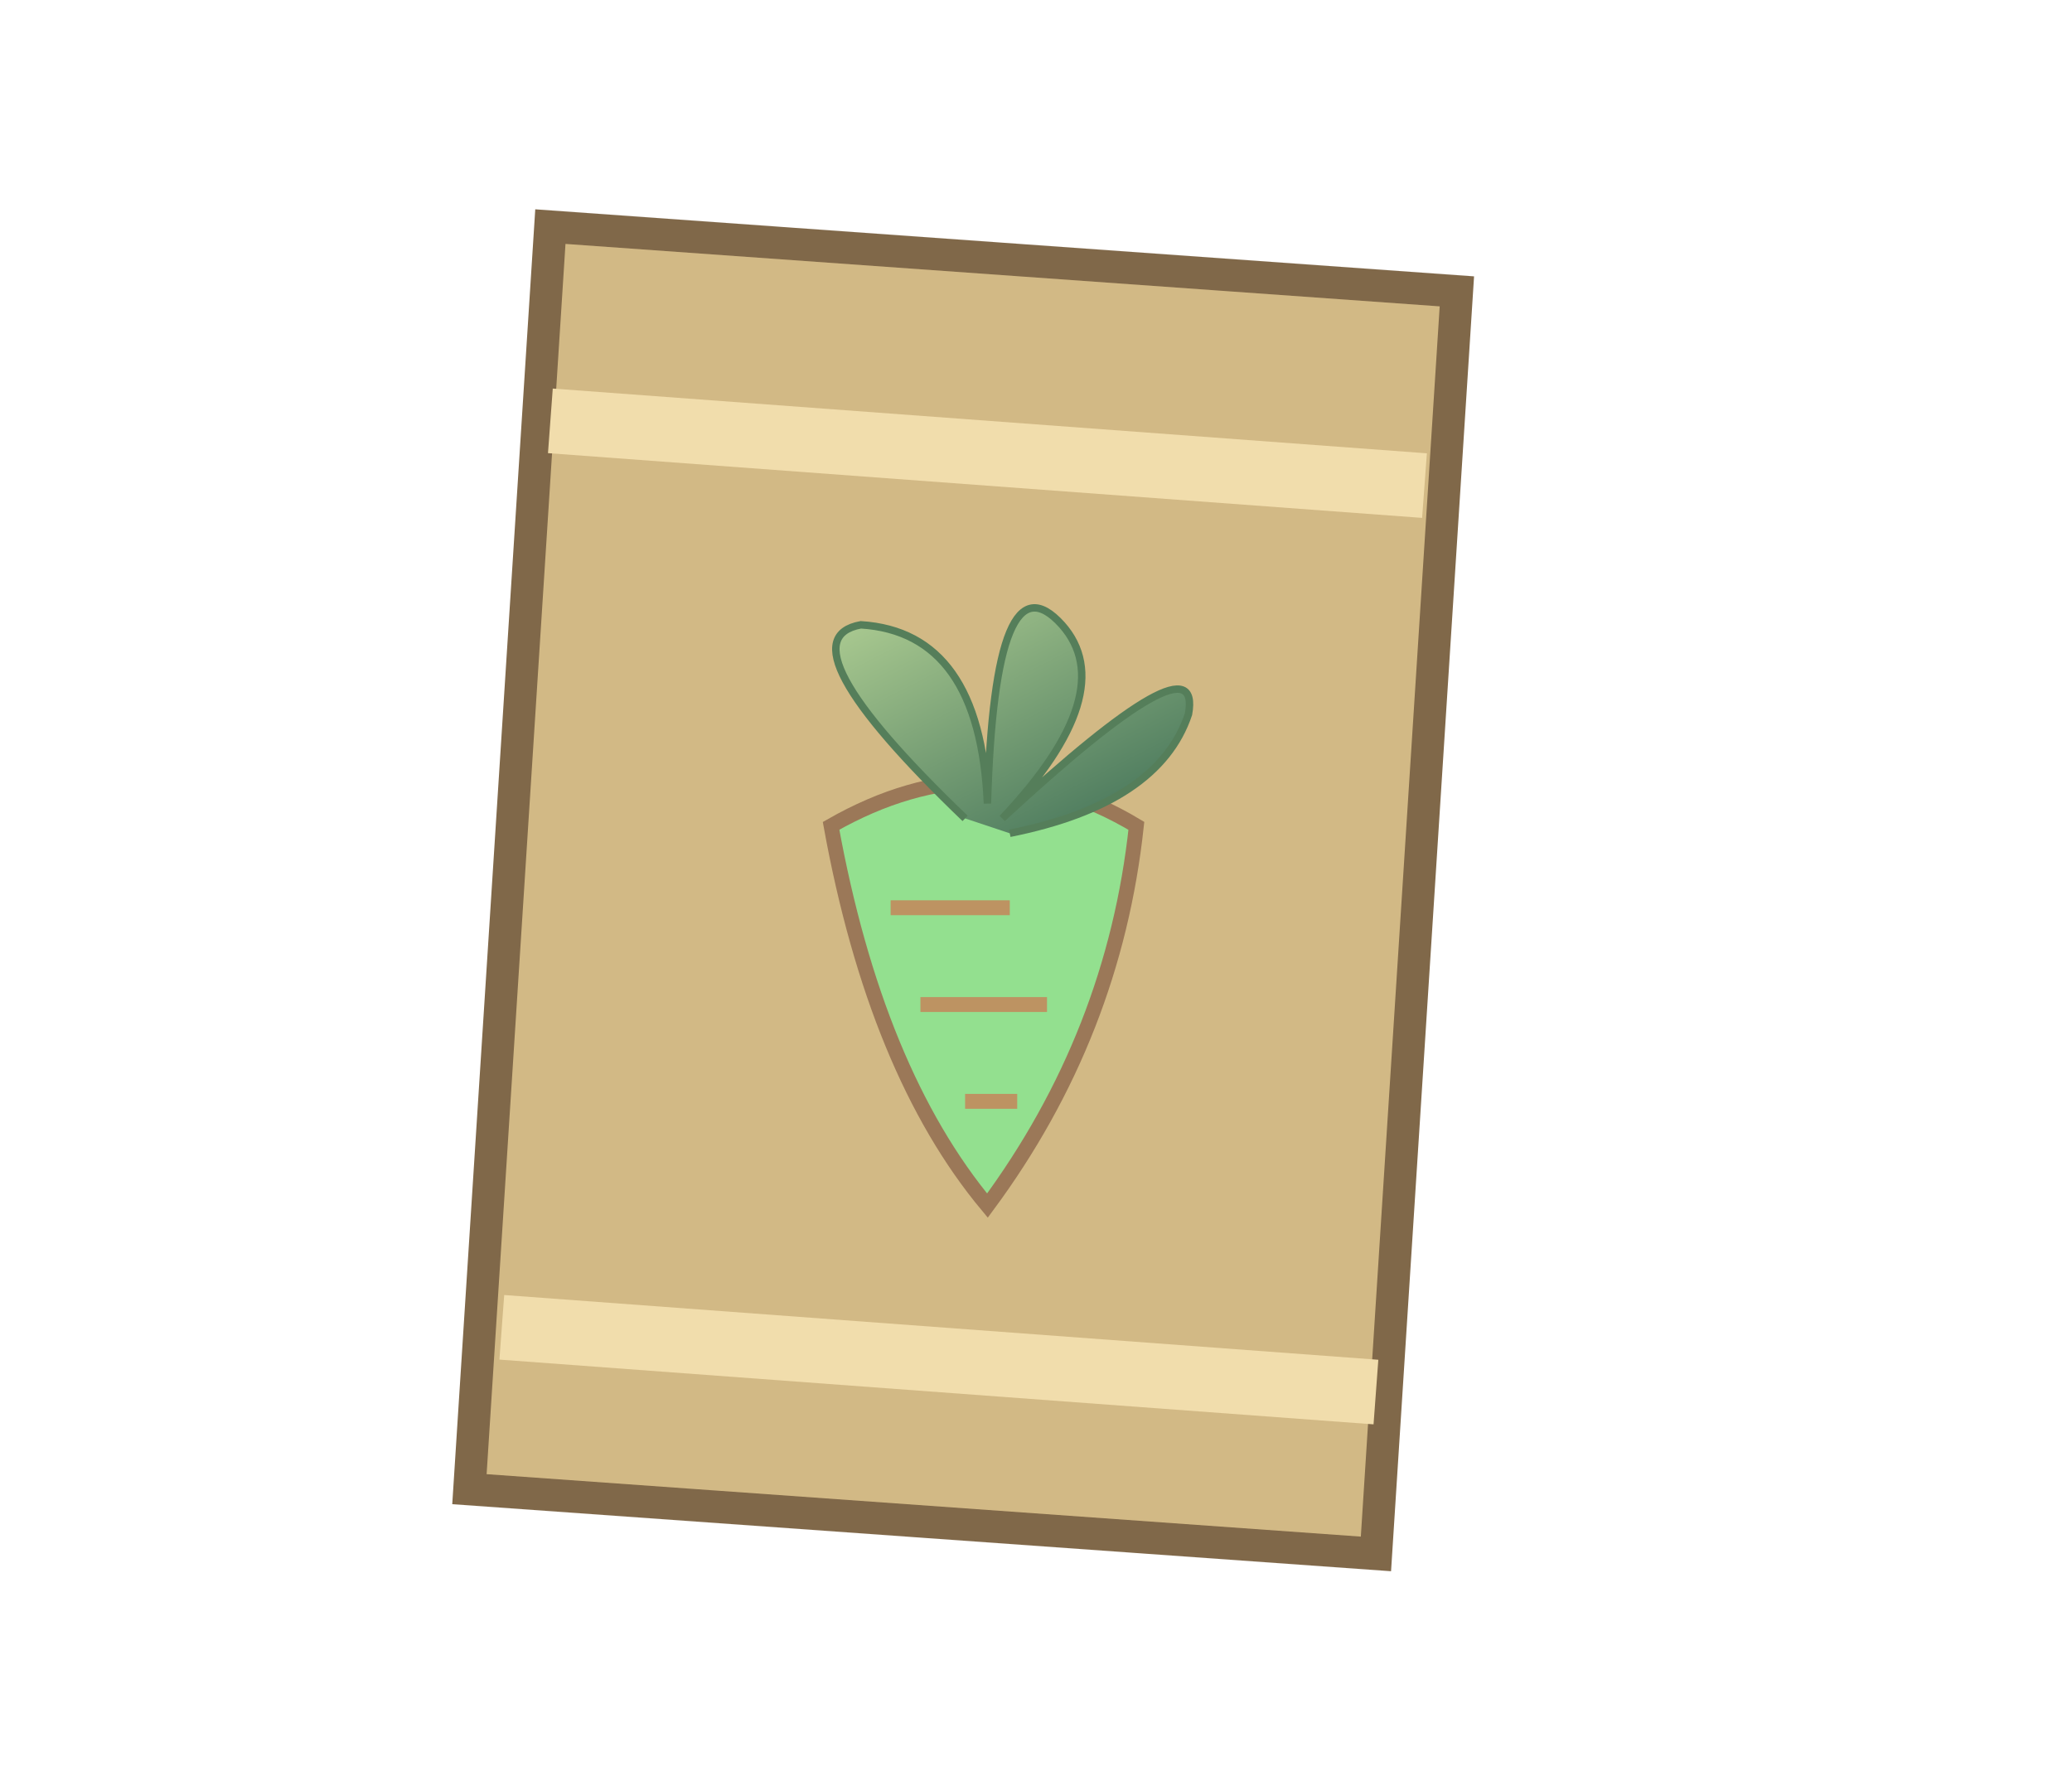
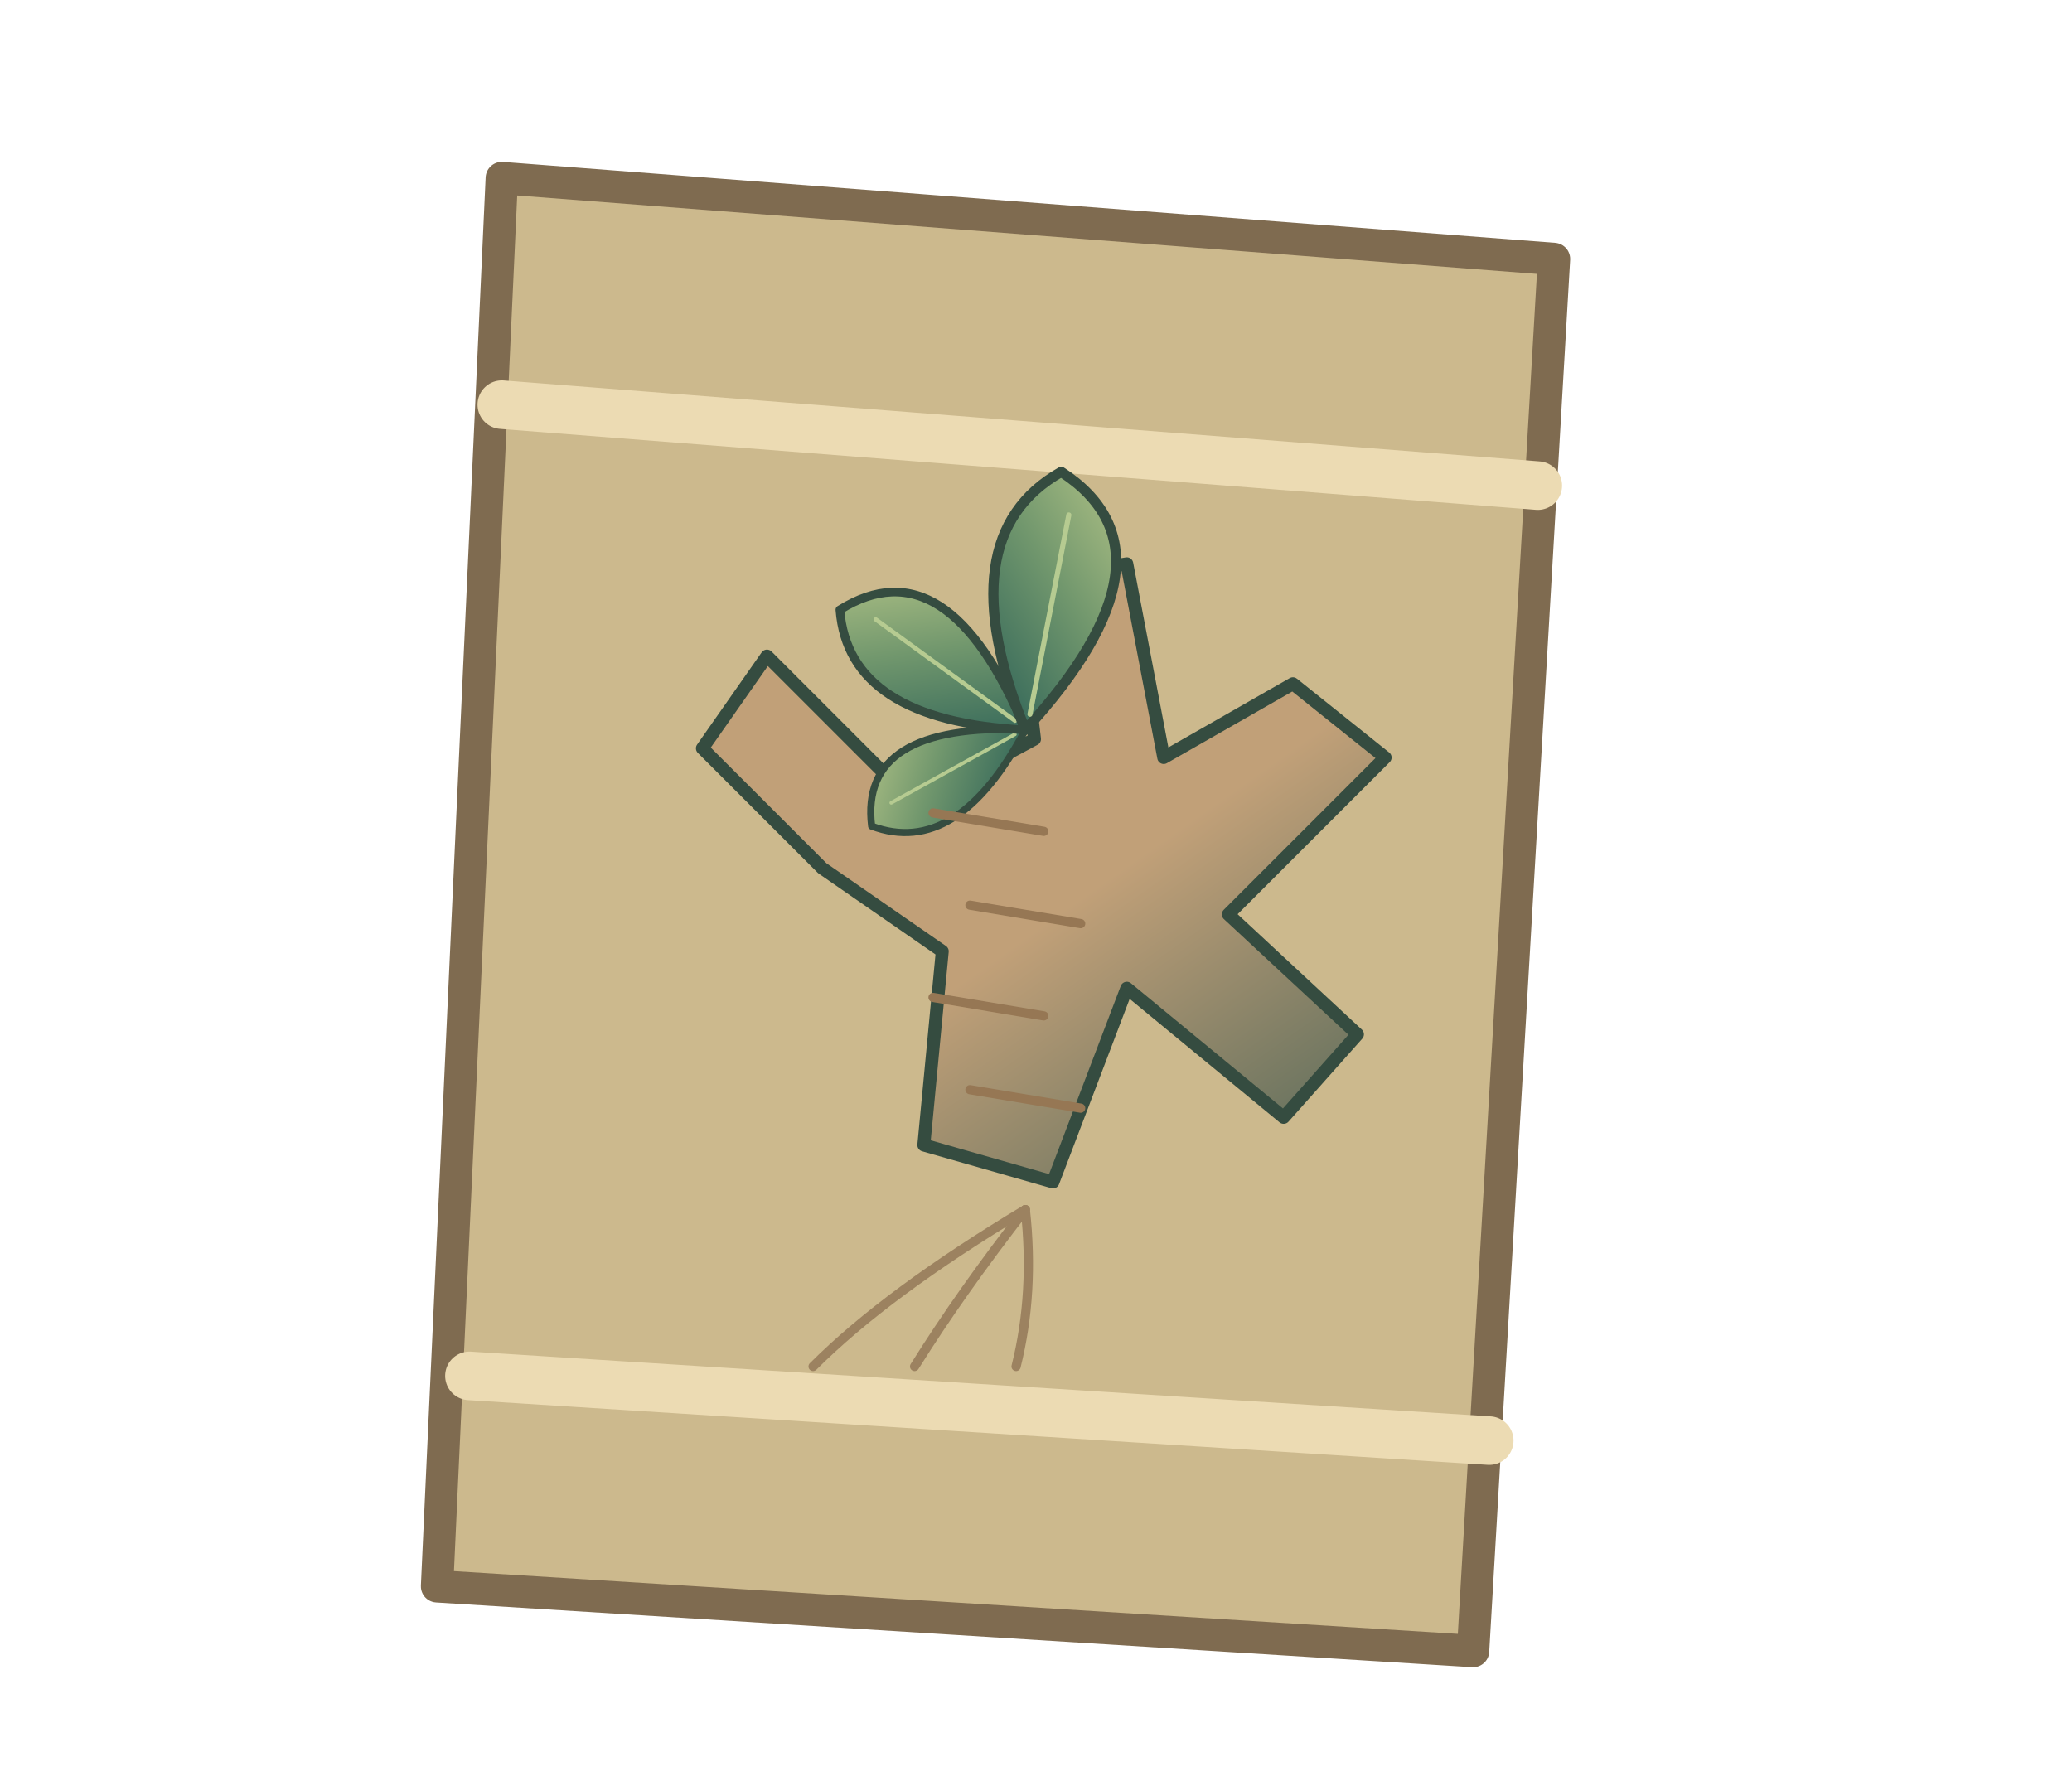
<svg xmlns="http://www.w3.org/2000/svg" width="256" height="220" viewBox="0 0 128 110">
  <defs>
+     <linearGradient id="fruit" x1=".1" y1=".1" x2=".8" y2="1">
+       <stop stop-color="#c1a078" />
+       <stop offset=".55" stop-color="#c1a078" />
+       <stop offset="1" stop-color="#65715e" />
+     </linearGradient>
    <linearGradient id="leaf" x2=".8" y2="1">
-       <stop stop-color="#afce93" />
-       <stop offset="1" stop-color="#47765b" />
-     </linearGradient>
-     <linearGradient id="soil" x2="0" y2="1">
-       <stop stop-color="#94704d" />
-       <stop offset="1" stop-color="#493c32" />
+       <stop stop-color="#a9bd83" />
+       <stop offset=".5" stop-color="#71976d" />
+       <stop offset="1" stop-color="#3f705d" />
    </linearGradient>
  </defs>
-   <path d="M34 14L90 18L85 96L29 92Z" fill="#d2b985" stroke="#806849" stroke-width="2" />
-   <path d="M34 26L88 30M31 82L85 86" stroke="#f1ddac" stroke-width="4" />
-   <g transform="translate(31.56 32.62) scale(0.46)">
-     <path d="M43 40Q64 28 84 40Q81 68 64 91Q49 73 43 40Z" fill="#93e08f" stroke="#9b7858" stroke-width="2" />
-     <path d="M51 51H67M55 64H72M61 77H68" stroke="#bd9362" stroke-width="2" />
-     <path d="M61 39Q36 15 47 13Q63 14 64 37Q65 3 74 13Q82 22 66 39Q93 14 91 25Q87 37 67 41" fill="url(#leaf)" stroke="#557e5a" stroke-width="1" />
+   <path d="M31 11L96 16L91 102L27 98Z" fill="#ccb98d" stroke="#7f6b50" stroke-width="2" stroke-linejoin="round" stroke-linecap="round" />
+   <path d="M31 25L95 30M29 85L92 89" fill="none" stroke="#ecdbb3" stroke-width="3" stroke-linejoin="round" stroke-linecap="round" />
+   <g transform="translate(28 24) scale(.57)">
+     <path d="M40 52L27 39L34 29L50 45L63 38L61 21L73 19L77 40L91 32L101 40L84 57L98 70L90 79L73 65L65 86L51 82L53 61Z" fill="url(#fruit)" stroke="#354c40" stroke-width="1.4" stroke-linejoin="round" stroke-linecap="round" />
+     <path d="M62 89Q47 98 39 106" fill="none" stroke="#9c8260" stroke-width="1" stroke-linejoin="round" stroke-linecap="round" />
+     <path d="M62 89Q55 98 50 106" fill="none" stroke="#9c8260" stroke-width="1" stroke-linejoin="round" stroke-linecap="round" />
+     <path d="M62 89Q63 98 61 106" fill="none" stroke="#9c8260" stroke-width="1" stroke-linejoin="round" stroke-linecap="round" />
+     <g transform="translate(62 37) rotate(-50) scale(0.55)">
+       <path d="M0 0Q-20 -26 -34 -11Q-28 6 0 0Z" fill="url(#leaf)" stroke="#354c40" stroke-width="1.4" stroke-linejoin="round" stroke-linecap="round" />
+       <path d="M-2 -1L-28 -11" fill="none" stroke="#b6cb91" stroke-width="0.7" stroke-linejoin="round" stroke-linecap="round" />
+     </g>
+     <g transform="translate(62 37) rotate(15) scale(0.67)">
+       <path d="M0 0Q-20 -26 -34 -11Q-28 6 0 0Z" fill="url(#leaf)" stroke="#354c40" stroke-width="1.4" stroke-linejoin="round" stroke-linecap="round" />
+       <path d="M-2 -1L-28 -11" fill="none" stroke="#b6cb91" stroke-width="0.7" stroke-linejoin="round" stroke-linecap="round" />
+     </g>
+     <g transform="translate(62 37) rotate(80) scale(0.79)">
+       <path d="M0 0Q-20 -26 -34 -11Q-28 6 0 0Z" fill="url(#leaf)" stroke="#354c40" stroke-width="1.4" stroke-linejoin="round" stroke-linecap="round" />
+       <path d="M-2 -1L-28 -11" fill="none" stroke="#b6cb91" stroke-width="0.7" stroke-linejoin="round" stroke-linecap="round" />
+     </g>
+     <path d="M52 46l12 2" fill="none" stroke="#967754" stroke-width="1" stroke-linejoin="round" stroke-linecap="round" />
+     <path d="M56 56l12 2" fill="none" stroke="#967754" stroke-width="1" stroke-linejoin="round" stroke-linecap="round" />
+     <path d="M52 66l12 2" fill="none" stroke="#967754" stroke-width="1" stroke-linejoin="round" stroke-linecap="round" />
+     <path d="M56 76l12 2" fill="none" stroke="#967754" stroke-width="1" stroke-linejoin="round" stroke-linecap="round" />
  </g>
</svg>
